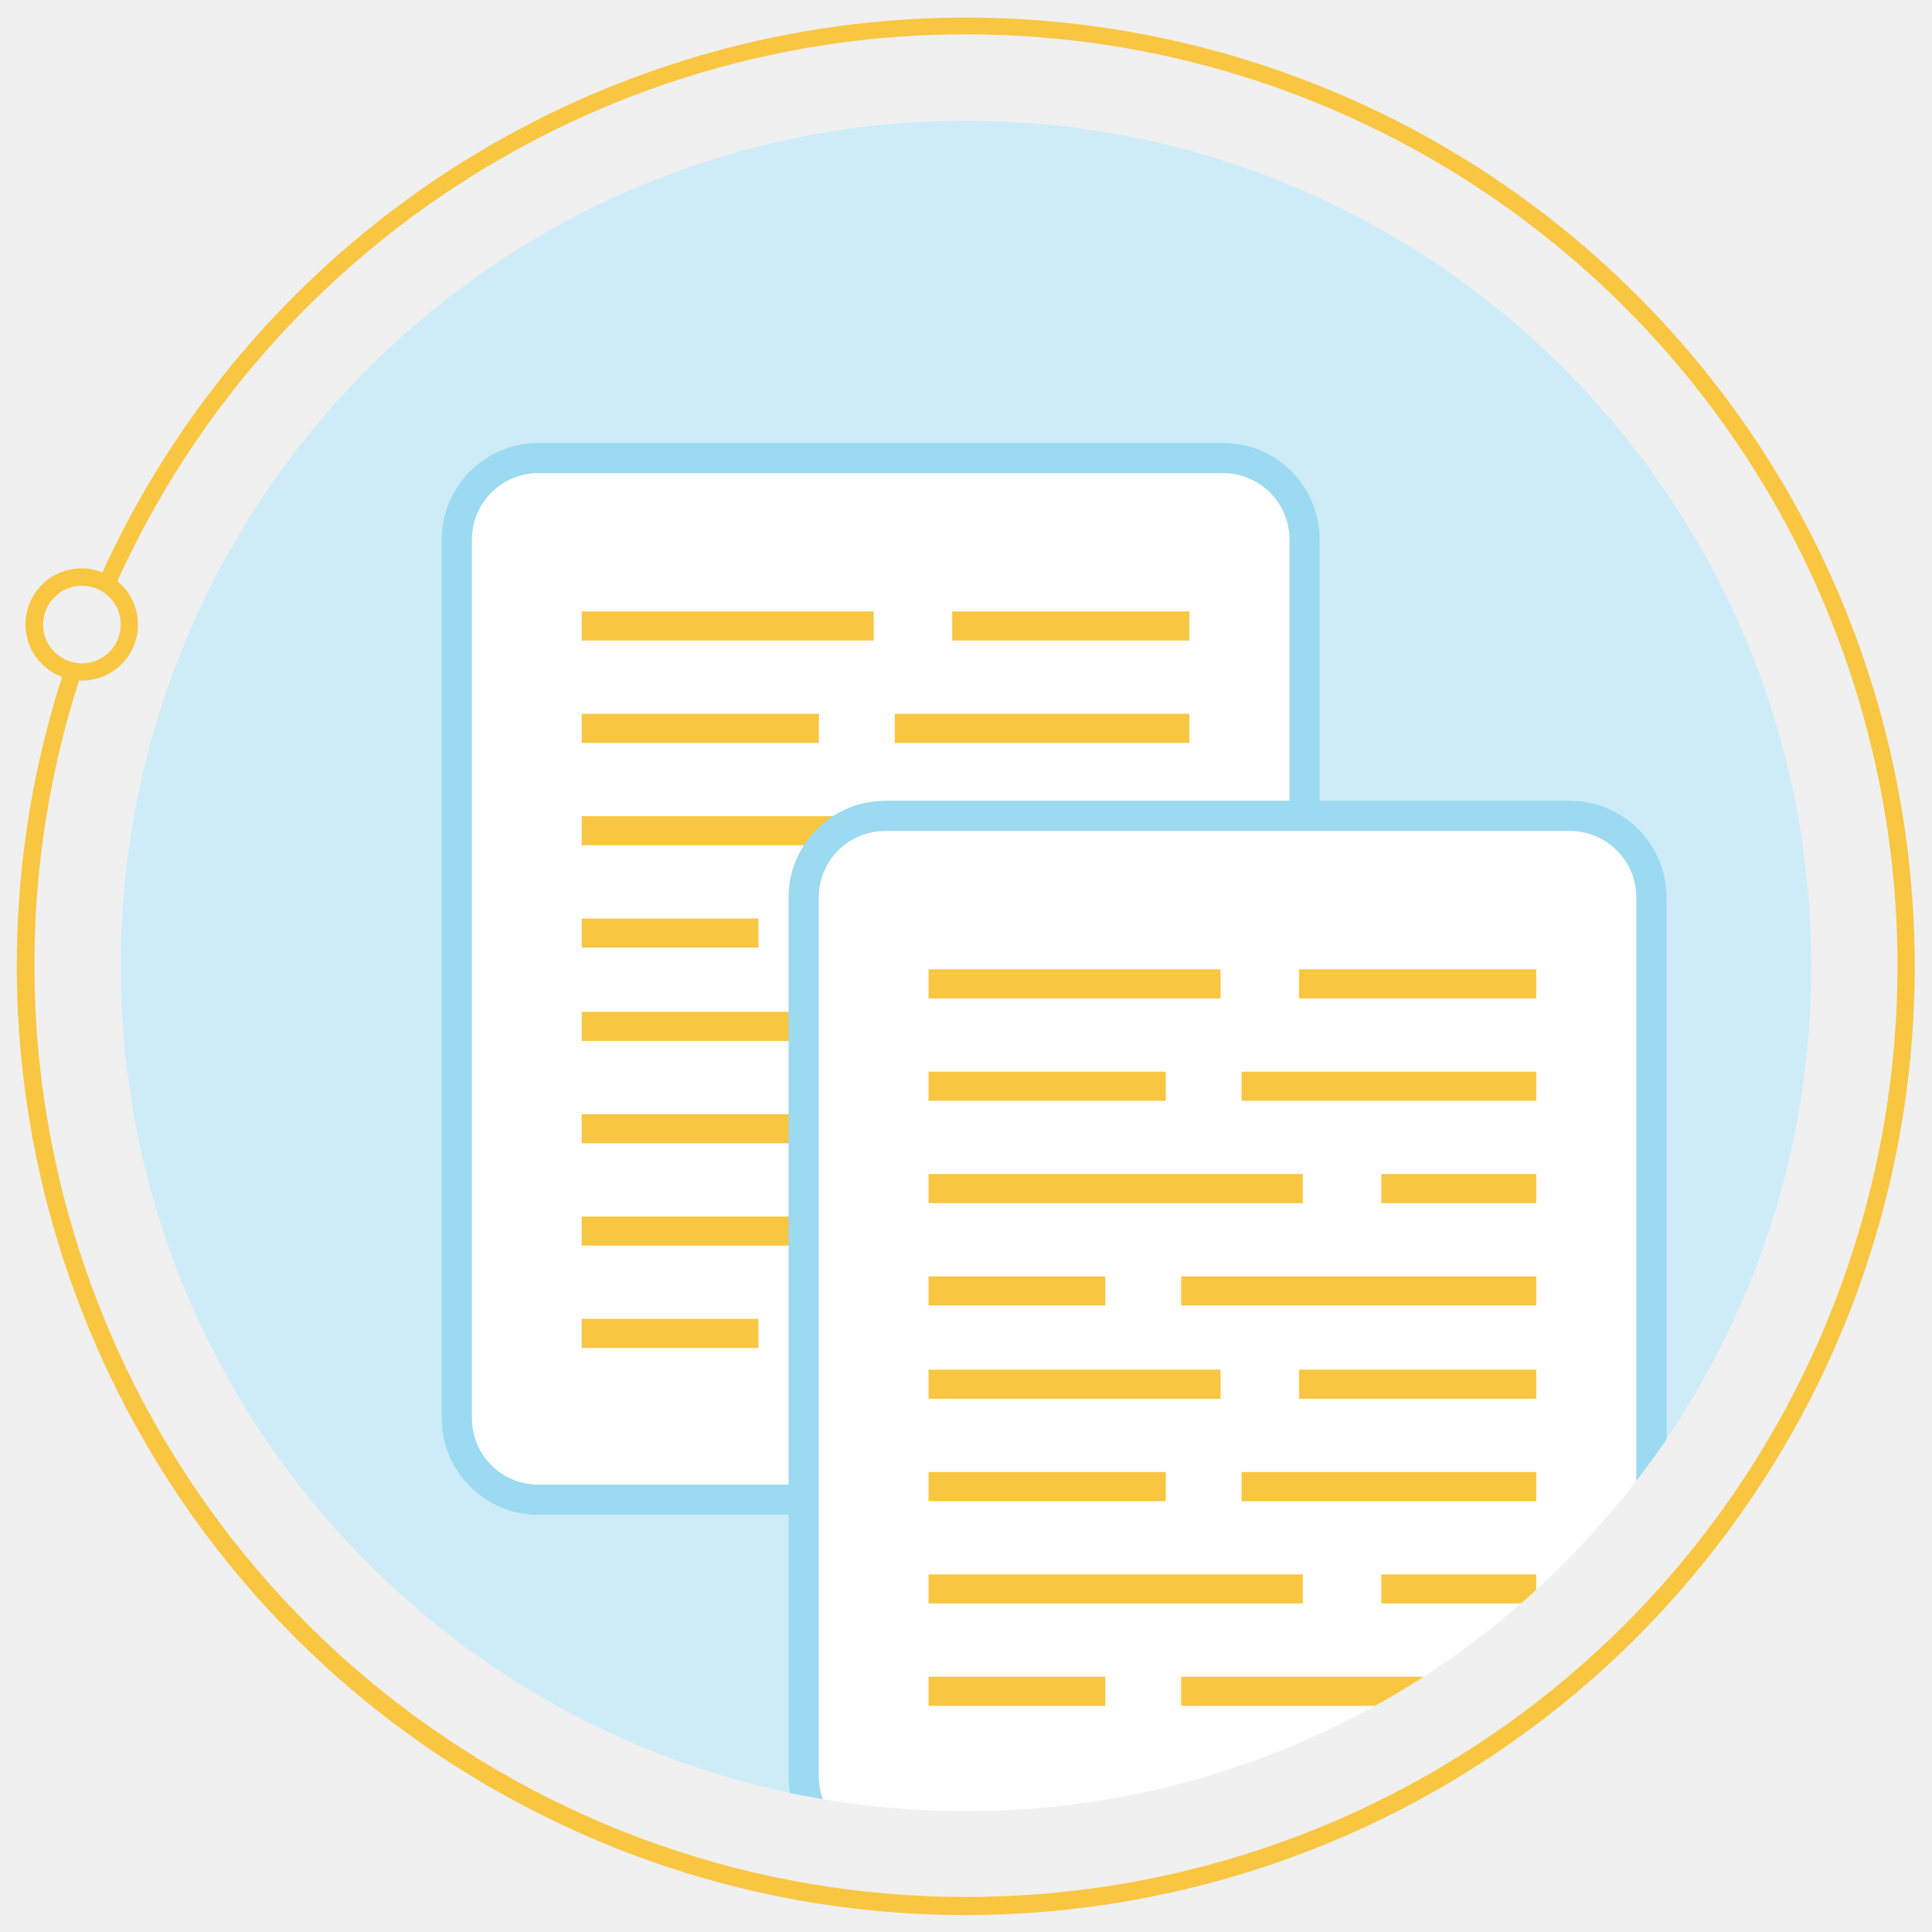
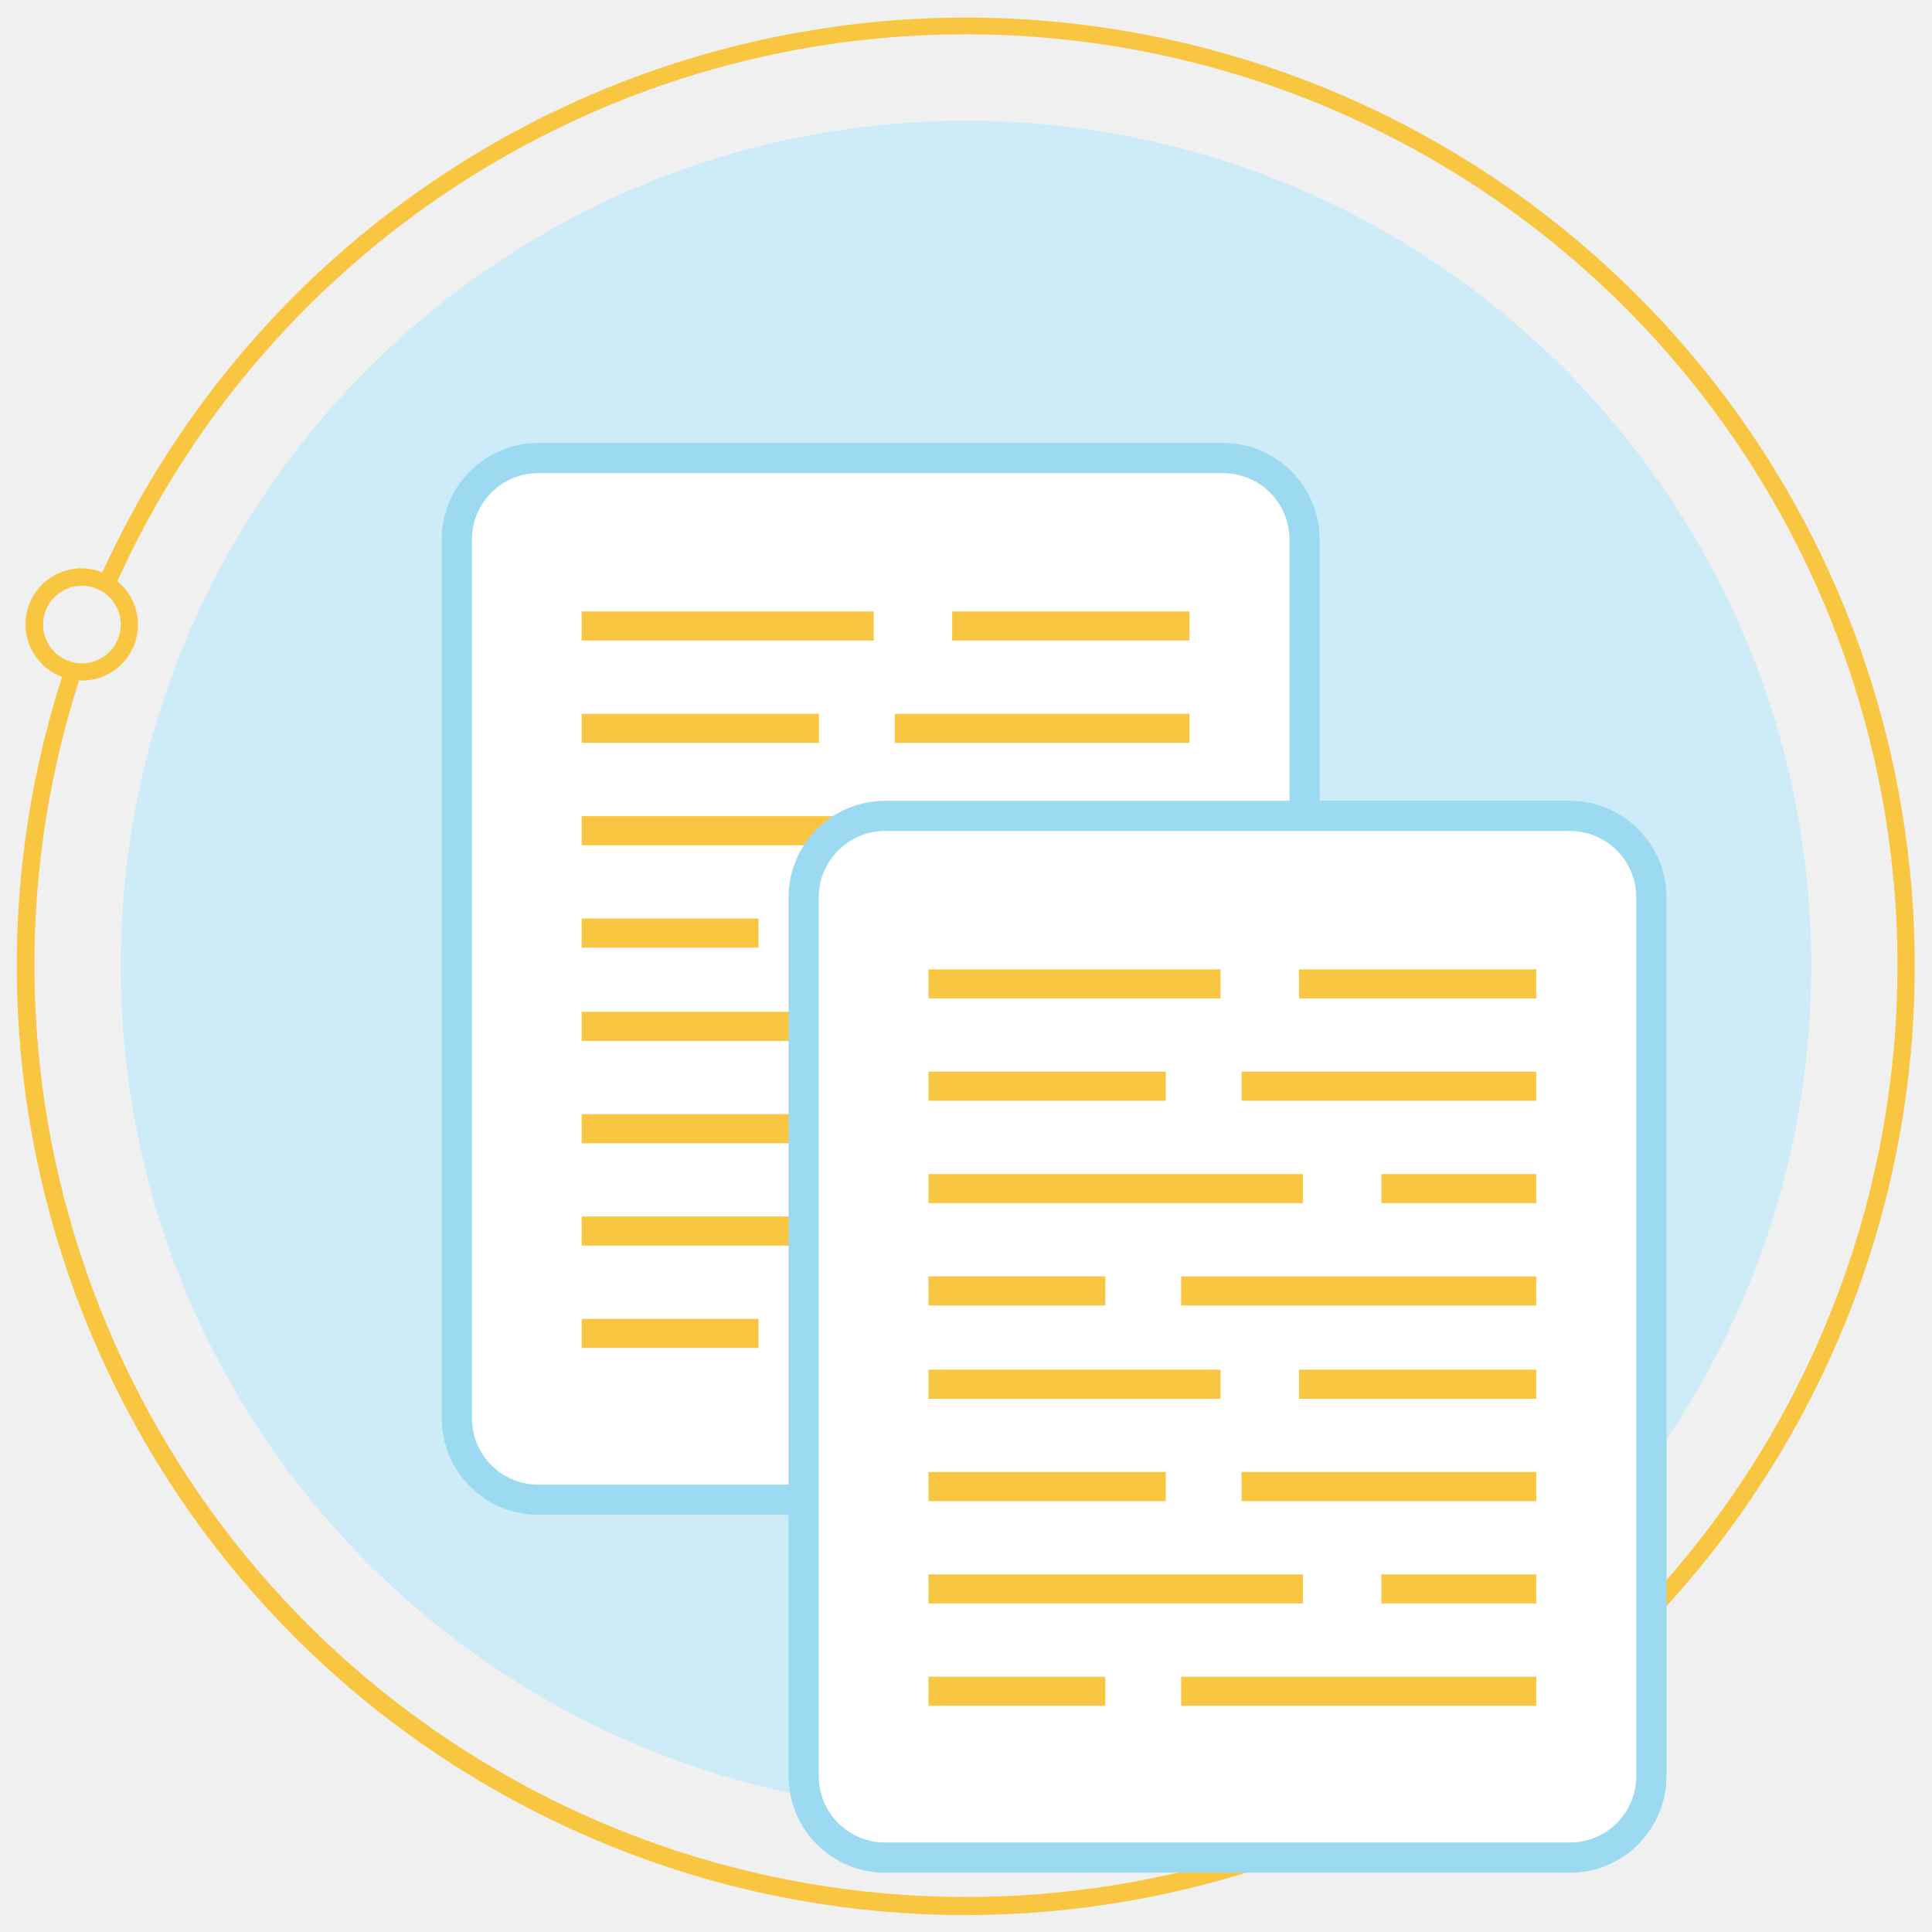
- <svg xmlns="http://www.w3.org/2000/svg" id="Layer_1" data-name="Layer 1" viewBox="0 0 224 224">
+ <svg xmlns="http://www.w3.org/2000/svg" viewBox="0 0 224 224">
  <defs>
    <style>.cls-1{fill:none;}.cls-2{fill:#cdecf8;}.cls-3{fill:#f9c642;}.cls-4{clip-path:url(#clip-path);}.cls-5{fill:#fff;}.cls-6{fill:#9bdaf1;}</style>
-     <clipPath id="clip-path">
+     <clipPath>
      <circle class="cls-1" cx="112" cy="112" r="98" />
    </clipPath>
  </defs>
  <circle class="cls-2" cx="112" cy="112" r="98" />
  <path class="cls-3" d="M189.782,34.218A110.093,110.093,0,0,0,11.87,66.365a6.494,6.494,0,1,0-4.678,12.115,110.021,110.021,0,1,0,182.59-44.262ZM5,72.412a4.5,4.5,0,1,1,4.5,4.5A4.505,4.505,0,0,1,5,72.412Zm183.368,115.956A108.046,108.046,0,0,1,9.161,78.894c.113.006.225.017.339.017a6.496,6.496,0,0,0,4.107-11.532A108.018,108.018,0,1,1,188.368,188.368Z" />
  <g class="cls-4">
    <rect class="cls-5" x="52.966" y="53.105" width="98.286" height="120.781" rx="9.448" />
    <path class="cls-6" d="M141.804,54.855a7.698,7.698,0,0,1,7.698,7.698V164.437a7.698,7.698,0,0,1-7.698,7.698h-79.39a7.698,7.698,0,0,1-7.698-7.698V62.553a7.698,7.698,0,0,1,7.698-7.698h79.39m0-3.5h-79.39A11.211,11.211,0,0,0,51.215,62.553V164.437a11.211,11.211,0,0,0,11.198,11.198h79.39a11.211,11.211,0,0,0,11.198-11.198V62.553a11.211,11.211,0,0,0-11.198-11.198Z" />
    <rect class="cls-3" x="82.683" y="55.653" width="3.373" height="33.856" transform="translate(156.951 -11.7893) rotate(90)" />
    <rect class="cls-3" x="122.464" y="58.828" width="3.373" height="27.505" transform="translate(196.7311 -51.5694) rotate(90)" />
    <rect class="cls-3" x="87.457" y="74.614" width="3.373" height="43.403" transform="translate(185.4588 7.1714) rotate(90)" />
    <rect class="cls-3" x="127.237" y="87.336" width="3.373" height="17.958" transform="translate(225.2389 -32.6087) rotate(90)" />
    <rect class="cls-3" x="79.508" y="70.696" width="3.373" height="27.504" transform="translate(165.6427 3.2541) rotate(90)" />
    <rect class="cls-3" x="119.136" y="67.368" width="3.373" height="34.16" transform="translate(205.2711 -36.3743) rotate(90)" />
    <rect class="cls-3" x="76.003" y="97.935" width="3.373" height="20.494" transform="translate(185.872 30.4933) rotate(90)" />
    <rect class="cls-3" x="115.631" y="87.598" width="3.373" height="41.17" transform="translate(225.5004 -9.1351) rotate(90)" />
    <rect class="cls-3" x="82.683" y="102.07" width="3.373" height="33.856" transform="translate(203.3682 34.6278) rotate(90)" />
    <rect class="cls-3" x="122.464" y="105.246" width="3.373" height="27.505" transform="translate(243.1483 -5.1523) rotate(90)" />
    <rect class="cls-3" x="87.457" y="121.031" width="3.373" height="43.403" transform="translate(231.876 53.5885) rotate(90)" />
    <rect class="cls-3" x="127.237" y="133.753" width="3.373" height="17.958" transform="translate(271.6561 13.8084) rotate(90)" />
    <rect class="cls-3" x="79.508" y="117.113" width="3.373" height="27.504" transform="translate(212.0598 49.6712) rotate(90)" />
    <rect class="cls-3" x="119.136" y="113.786" width="3.373" height="34.16" transform="translate(251.6882 10.0428) rotate(90)" />
    <rect class="cls-3" x="76.003" y="144.352" width="3.373" height="20.494" transform="translate(232.2891 76.9104) rotate(90)" />
    <rect class="cls-3" x="115.631" y="134.015" width="3.373" height="41.17" transform="translate(271.9175 37.282) rotate(90)" />
    <rect class="cls-5" x="93.18" y="94.596" width="98.286" height="120.781" rx="9.448" />
    <path class="cls-6" d="M182.017,96.346a7.698,7.698,0,0,1,7.698,7.698V205.929a7.698,7.698,0,0,1-7.698,7.698h-79.39a7.698,7.698,0,0,1-7.698-7.698V104.044a7.698,7.698,0,0,1,7.698-7.698h79.39m0-3.5h-79.39a11.211,11.211,0,0,0-11.198,11.198V205.929a11.211,11.211,0,0,0,11.198,11.198h79.39a11.211,11.211,0,0,0,11.198-11.198V104.044A11.211,11.211,0,0,0,182.017,92.846Z" />
    <rect class="cls-3" x="122.897" y="97.144" width="3.373" height="33.856" transform="translate(238.6559 -10.5116) rotate(90)" />
    <rect class="cls-3" x="162.677" y="100.32" width="3.373" height="27.505" transform="translate(278.436 -50.2917) rotate(90)" />
    <rect class="cls-3" x="127.671" y="116.105" width="3.373" height="43.403" transform="translate(267.1638 8.4491) rotate(90)" />
    <rect class="cls-3" x="167.451" y="128.828" width="3.373" height="17.958" transform="translate(306.9439 -31.331) rotate(90)" />
    <rect class="cls-3" x="119.721" y="112.188" width="3.373" height="27.504" transform="translate(247.3476 4.5319) rotate(90)" />
    <rect class="cls-3" x="159.35" y="108.86" width="3.373" height="34.16" transform="translate(286.976 -35.0966) rotate(90)" />
    <rect class="cls-3" x="116.216" y="139.427" width="3.373" height="20.494" transform="translate(267.5769 31.771) rotate(90)" />
    <rect class="cls-3" x="155.845" y="129.089" width="3.373" height="41.17" transform="translate(307.2053 -7.8574) rotate(90)" />
    <rect class="cls-3" x="122.897" y="143.561" width="3.373" height="33.856" transform="translate(285.0731 35.9056) rotate(90)" />
    <rect class="cls-3" x="162.677" y="146.737" width="3.373" height="27.505" transform="translate(324.8532 -3.8745) rotate(90)" />
    <rect class="cls-3" x="127.671" y="162.522" width="3.373" height="43.403" transform="translate(313.5809 54.8662) rotate(90)" />
    <rect class="cls-3" x="167.451" y="175.245" width="3.373" height="17.958" transform="translate(353.361 15.0861) rotate(90)" />
    <rect class="cls-3" x="119.721" y="158.605" width="3.373" height="27.504" transform="translate(293.7647 50.949) rotate(90)" />
    <rect class="cls-3" x="159.35" y="155.277" width="3.373" height="34.16" transform="translate(333.3931 11.3205) rotate(90)" />
    <rect class="cls-3" x="116.216" y="185.844" width="3.373" height="20.494" transform="translate(313.994 78.1882) rotate(90)" />
    <rect class="cls-3" x="155.845" y="175.506" width="3.373" height="41.17" transform="translate(353.6224 38.5597) rotate(90)" />
  </g>
</svg>
